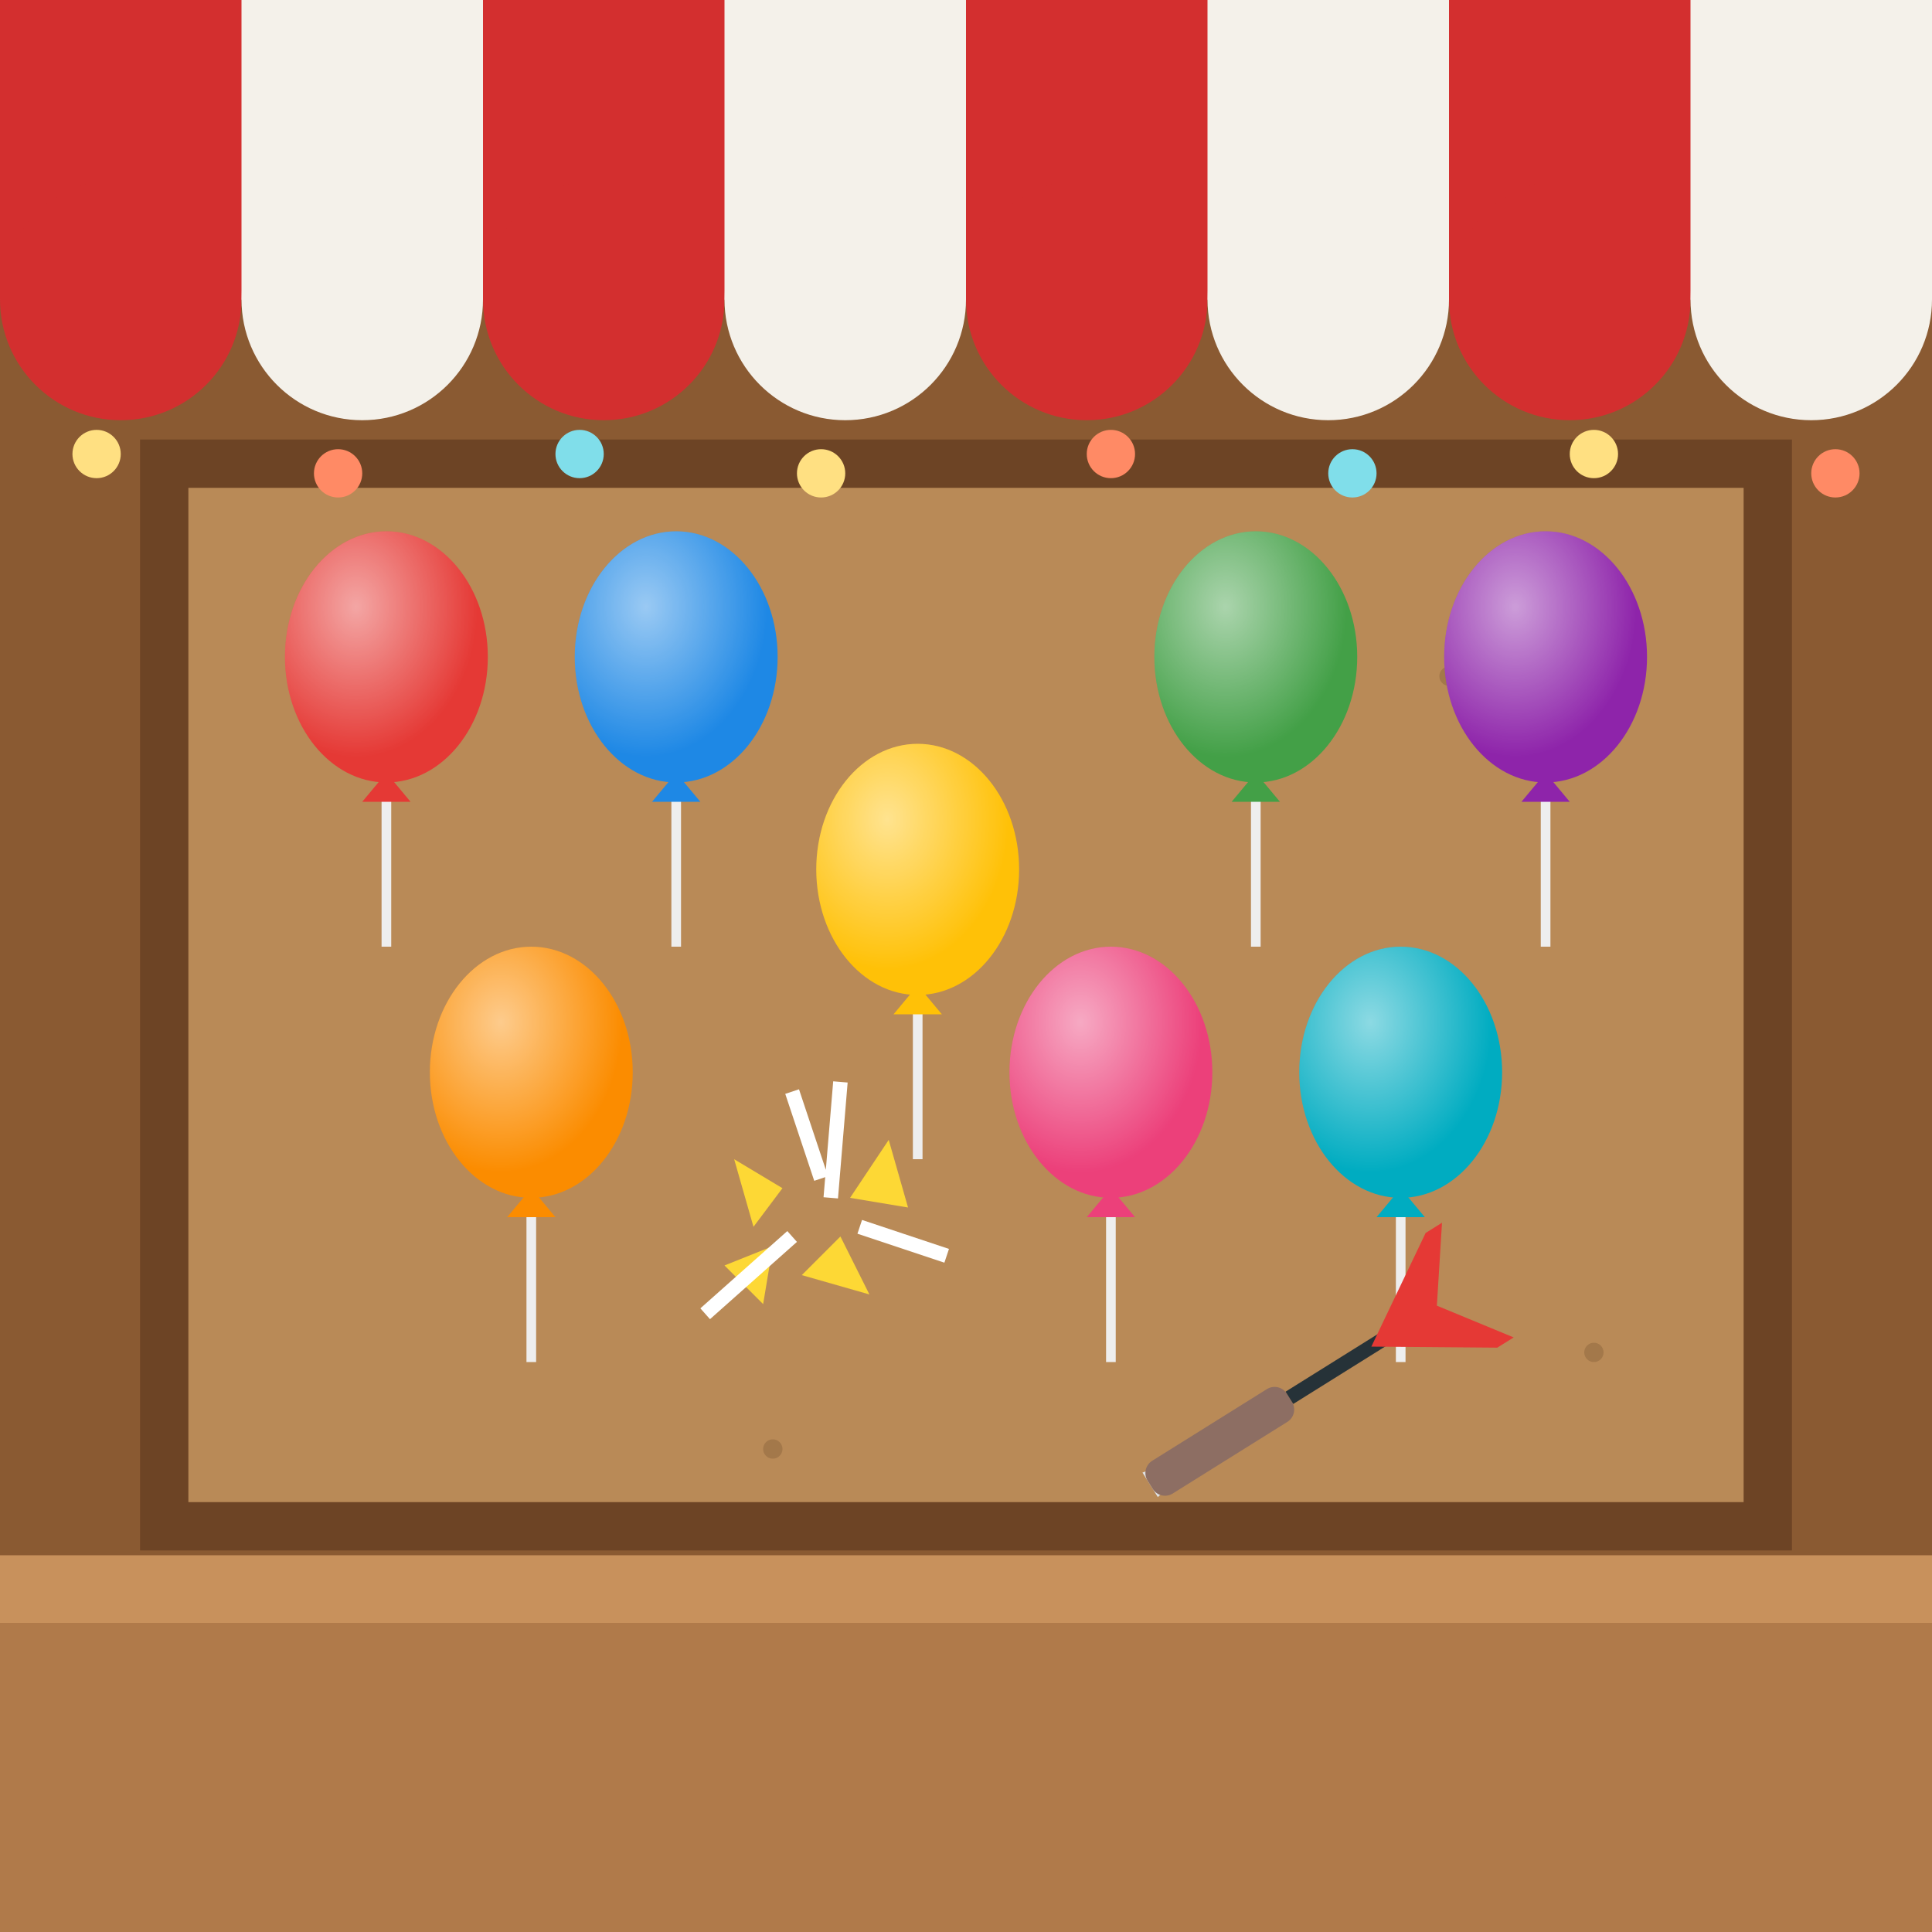
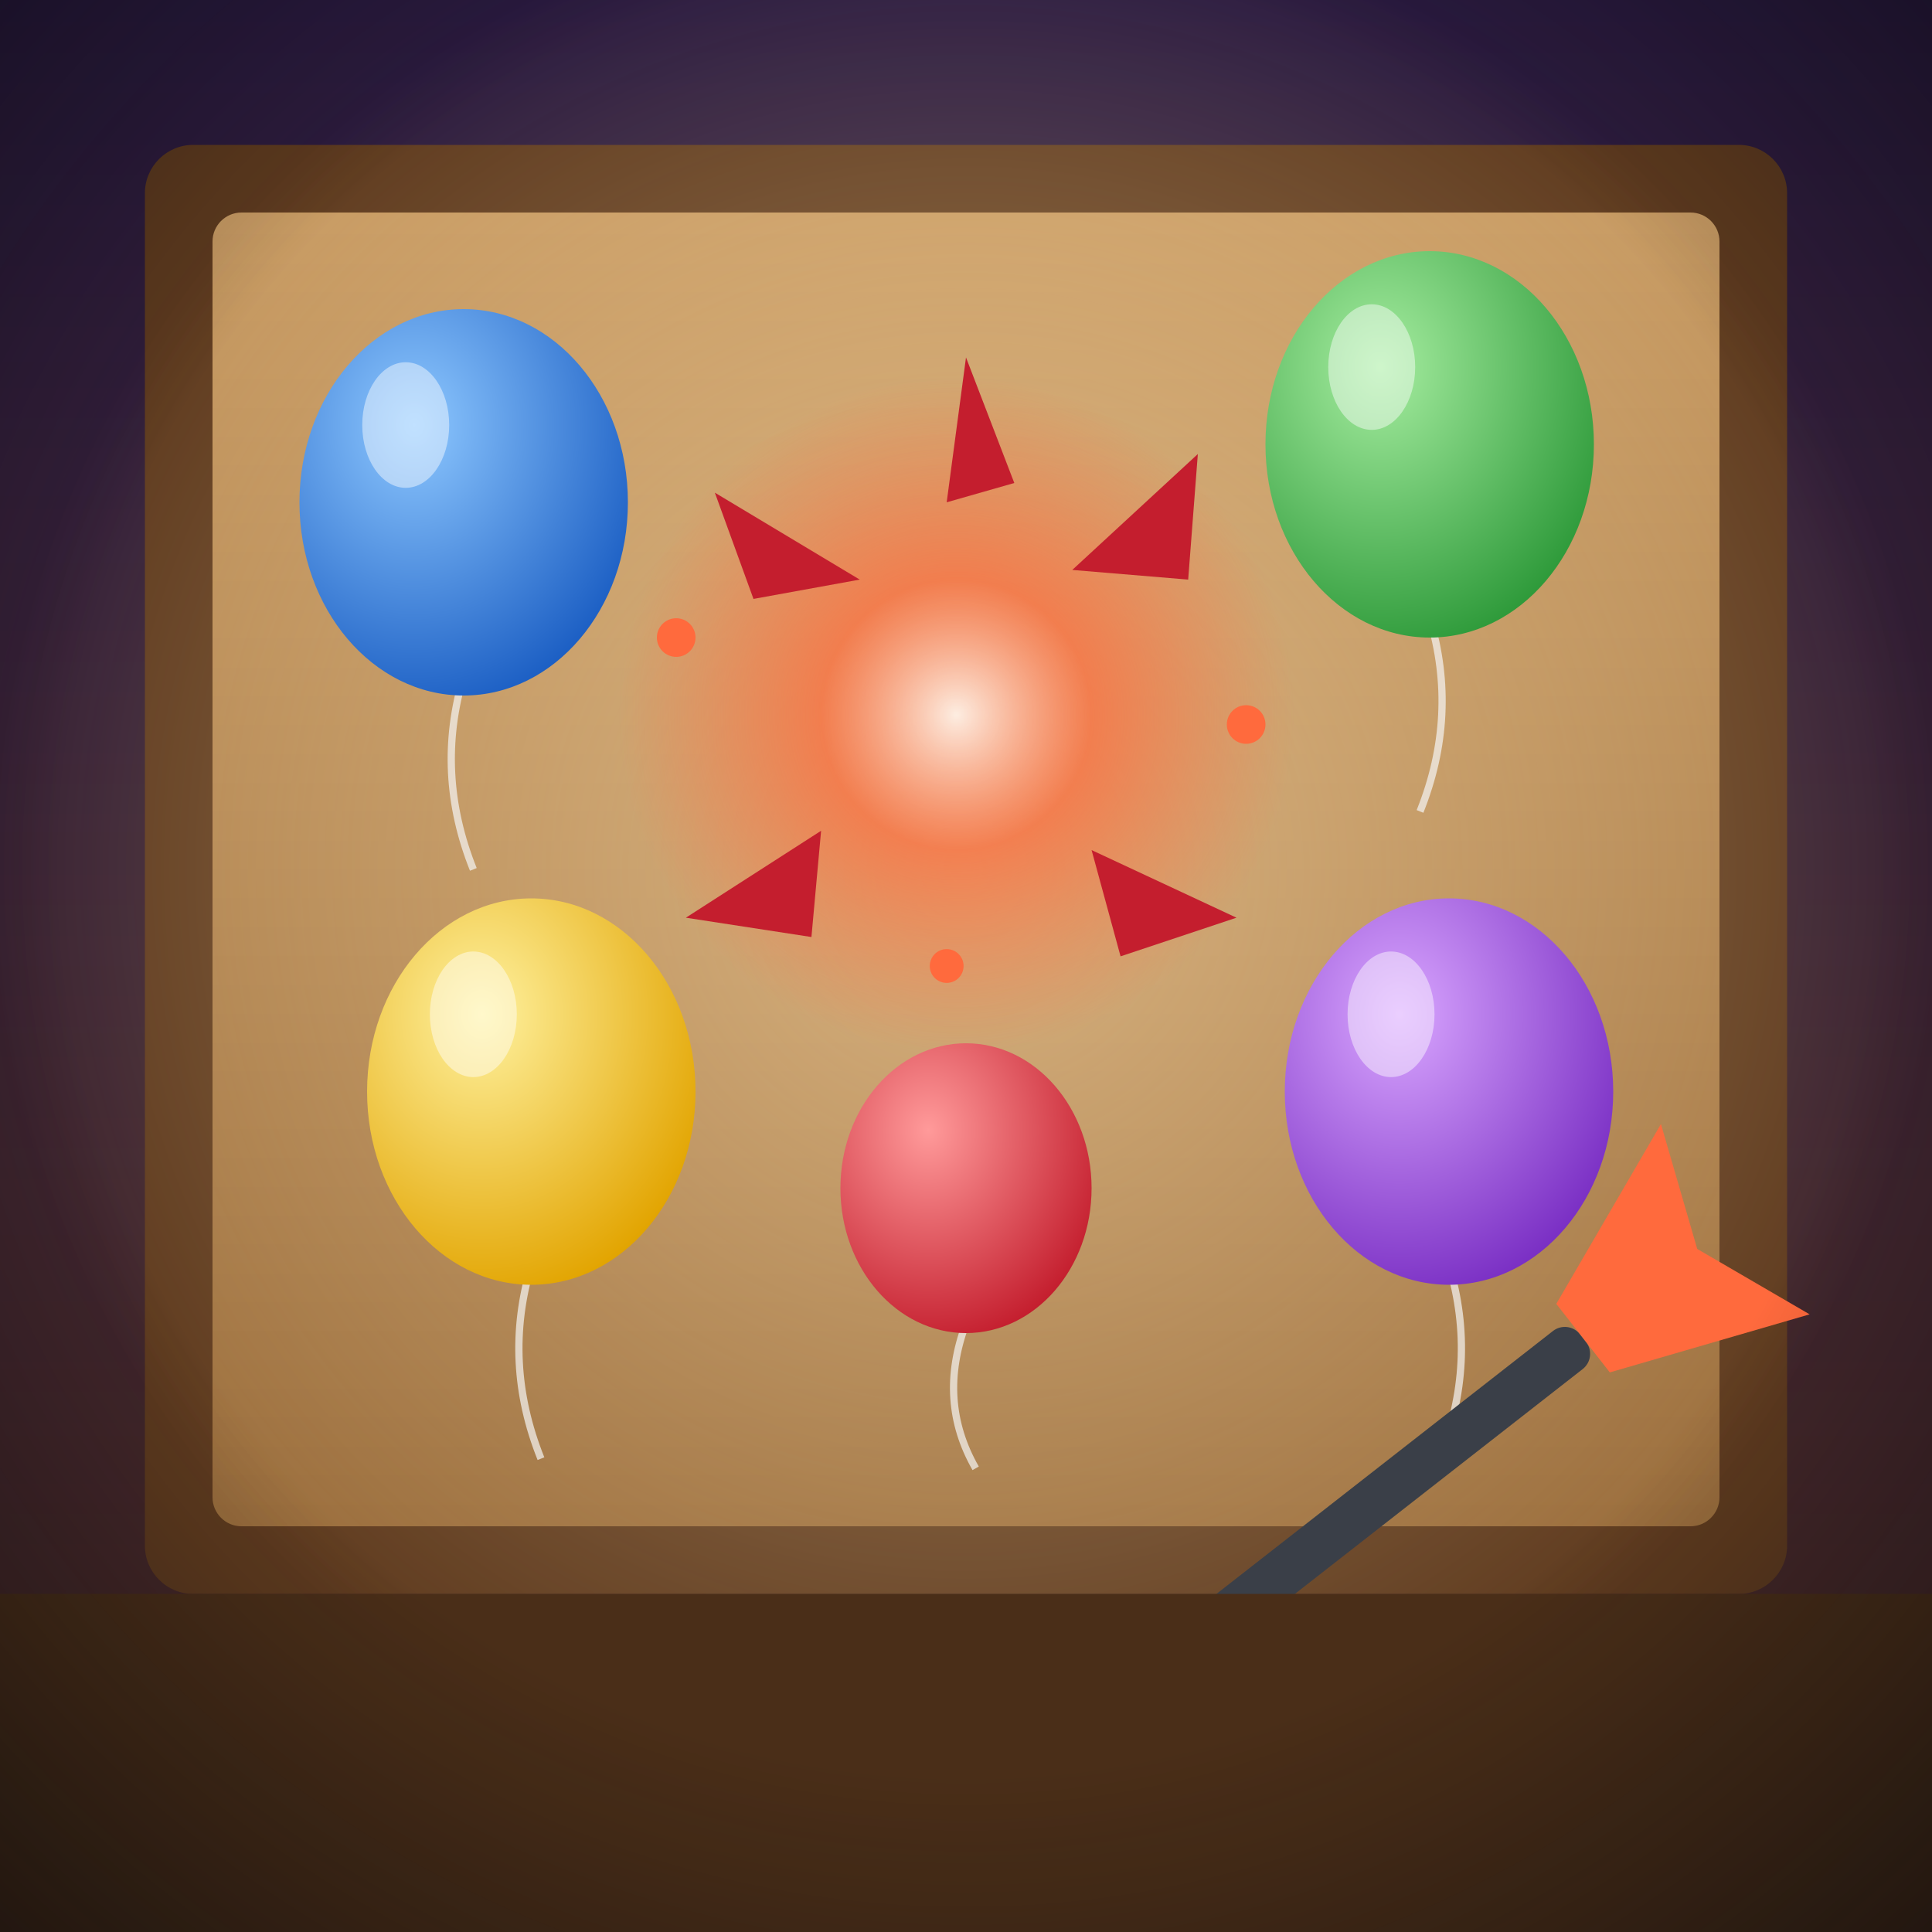
<svg xmlns="http://www.w3.org/2000/svg" viewBox="0 0 400 400">
  <defs>
-     <linearGradient id="cielo" x1="0" y1="0" x2="0" y2="1">
-       <stop offset="0" stop-color="#1b1440" />
-       <stop offset="1" stop-color="#4a3a7a" />
+     <linearGradient id="fondo" x1="0" y1="0" x2="0" y2="1">
+       <stop offset="0" stop-color="#2a1a3f" />
+       <stop offset="1" stop-color="#4a2a22" />
    </linearGradient>
-     <radialGradient id="brillo" cx="0.35" cy="0.3" r="0.6">
-       <stop offset="0" stop-color="#fff" stop-opacity="0.55" />
-       <stop offset="1" stop-color="#fff" stop-opacity="0" />
+     <linearGradient id="corcho" x1="0" y1="0" x2="0" y2="1">
+       <stop offset="0" stop-color="#c79a62" />
+       <stop offset="1" stop-color="#9a6d3c" />
+     </linearGradient>
+     <radialGradient id="foco" cx="0.5" cy="0.45" r="0.5">
+       <stop offset="0" stop-color="#ffe1b0" stop-opacity="0.5" />
+       <stop offset="1" stop-color="#ffe1b0" stop-opacity="0" />
    </radialGradient>
-     <g id="globo">
-       <path d="M0 26 L0 60" stroke="#eee" stroke-width="2" fill="none" />
-       <path d="M-5 30 L5 30 L0 24 Z" fill="inherit" />
-       <ellipse rx="21" ry="26" />
-       <ellipse rx="21" ry="26" fill="url(#brillo)" />
-     </g>
+     <radialGradient id="rojo" cx="0.35" cy="0.3" r="0.75">
+       <stop offset="0" stop-color="#ff9a9a" />
+       <stop offset="1" stop-color="#c41e2e" />
+     </radialGradient>
+     <radialGradient id="azul" cx="0.35" cy="0.3" r="0.75">
+       <stop offset="0" stop-color="#8ec8ff" />
+       <stop offset="1" stop-color="#1c5fc4" />
+     </radialGradient>
+     <radialGradient id="amarillo" cx="0.35" cy="0.3" r="0.75">
+       <stop offset="0" stop-color="#fff2a0" />
+       <stop offset="1" stop-color="#e2a400" />
+     </radialGradient>
+     <radialGradient id="verde" cx="0.35" cy="0.3" r="0.75">
+       <stop offset="0" stop-color="#a6eda0" />
+       <stop offset="1" stop-color="#2e9a3a" />
+     </radialGradient>
+     <radialGradient id="morado" cx="0.35" cy="0.3" r="0.75">
+       <stop offset="0" stop-color="#d9a6ff" />
+       <stop offset="1" stop-color="#7a2fc4" />
+     </radialGradient>
+     <radialGradient id="estallido">
+       <stop offset="0" stop-color="#fff0e6" stop-opacity="0.95" />
+       <stop offset="0.4" stop-color="#ff6a3d" stop-opacity="0.7" />
+       <stop offset="1" stop-color="#ff6a3d" stop-opacity="0" />
+     </radialGradient>
+     <radialGradient id="vineta" cx="0.5" cy="0.45" r="0.75">
+       <stop offset="0.62" stop-color="#05060a" stop-opacity="0" />
+       <stop offset="1" stop-color="#05060a" stop-opacity="0.6" />
+     </radialGradient>
  </defs>
-   <rect width="400" height="400" fill="url(#cielo)" />
-   <rect x="0" y="60" width="400" height="340" fill="#8a5a32" />
-   <rect x="34" y="96" width="332" height="220" fill="#b98a57" stroke="#6d4425" stroke-width="10" />
-   <g fill="#7a5530" opacity="0.35">
-     <circle cx="70" cy="130" r="2" />
-     <circle cx="160" cy="300" r="2" />
-     <circle cx="300" cy="140" r="2" />
-     <circle cx="240" cy="230" r="2" />
-     <circle cx="110" cy="250" r="2" />
-     <circle cx="330" cy="280" r="2" />
+   <rect width="400" height="400" fill="url(#fondo)" />
+   <rect x="30" y="30" width="340" height="300" rx="10" fill="#5e3a1e" />
+   <rect x="44" y="44" width="312" height="272" rx="6" fill="url(#corcho)" />
+   <rect width="400" height="400" fill="url(#foco)" />
+   <g stroke="#f5f5f5" stroke-width="1.5" fill="none" opacity="0.7">
+     <path d="M96 140 q-6 20 2 40" />
+     <path d="M296 128 q6 20 -2 40" />
+     <path d="M110 262 q-6 20 2 40" />
+     <path d="M300 262 q6 20 -2 40" />
+     <path d="M200 274 q-6 16 2 30" />
  </g>
-   <use href="#globo" x="80" y="136" fill="#e53935" />
-   <use href="#globo" x="140" y="136" fill="#1e88e5" />
-   <use href="#globo" x="260" y="136" fill="#43a047" />
-   <use href="#globo" x="320" y="136" fill="#8e24aa" />
-   <use href="#globo" x="110" y="222" fill="#fb8c00" />
-   <use href="#globo" x="230" y="222" fill="#ec407a" />
-   <use href="#globo" x="290" y="222" fill="#00acc1" />
-   <use href="#globo" x="190" y="180" fill="#ffc107" />
-   <g transform="translate(170 250)" fill="#fdd835">
-     <path d="M-18 -10 L-8 -4 L-14 4 Z" />
-     <path d="M14 -14 L6 -2 L18 0 Z" />
-     <path d="M-4 14 L4 6 L10 18 Z" />
-     <path d="M-20 12 L-10 8 L-12 20 Z" />
-     <path d="M0 -6 L-6 -24 M8 4 L26 10 M-6 6 L-24 22 M2 -2 L4 -26" stroke="#fff" stroke-width="3" />
+   <ellipse cx="96" cy="104" rx="34" ry="40" fill="url(#azul)" />
+   <ellipse cx="296" cy="92" rx="34" ry="40" fill="url(#verde)" />
+   <ellipse cx="110" cy="226" rx="34" ry="40" fill="url(#amarillo)" />
+   <ellipse cx="300" cy="226" rx="34" ry="40" fill="url(#morado)" />
+   <ellipse cx="200" cy="246" rx="26" ry="30" fill="url(#rojo)" />
+   <g fill="#ffffff" opacity="0.45">
+     <ellipse cx="84" cy="88" rx="9" ry="13" />
+     <ellipse cx="284" cy="76" rx="9" ry="13" />
+     <ellipse cx="98" cy="210" rx="9" ry="13" />
+     <ellipse cx="288" cy="210" rx="9" ry="13" />
  </g>
-   <g>
-     <rect x="0" y="0" width="400" height="62" fill="#f4f1ea" />
-     <rect x="0" y="0" width="50" height="62" fill="#d32f2f" />
-     <rect x="100" y="0" width="50" height="62" fill="#d32f2f" />
-     <rect x="200" y="0" width="50" height="62" fill="#d32f2f" />
-     <rect x="300" y="0" width="50" height="62" fill="#d32f2f" />
-     <circle cx="25" cy="62" r="25" fill="#d32f2f" />
-     <circle cx="75" cy="62" r="25" fill="#f4f1ea" />
-     <circle cx="125" cy="62" r="25" fill="#d32f2f" />
-     <circle cx="175" cy="62" r="25" fill="#f4f1ea" />
-     <circle cx="225" cy="62" r="25" fill="#d32f2f" />
-     <circle cx="275" cy="62" r="25" fill="#f4f1ea" />
-     <circle cx="325" cy="62" r="25" fill="#d32f2f" />
-     <circle cx="375" cy="62" r="25" fill="#f4f1ea" />
+   <circle cx="198" cy="148" r="70" fill="url(#estallido)" />
+   <g fill="#c41e2e">
+     <path d="M178 120 l-30 -18 l8 22 z" />
+     <path d="M222 118 l26 -24 l-2 26 z" />
+     <path d="M170 172 l-28 18 l26 4 z" />
+     <path d="M226 176 l30 14 l-24 8 z" />
+     <path d="M196 104 l4 -30 l10 26 z" />
  </g>
-   <g>
-     <circle cx="20" cy="94" r="5" fill="#ffe082" />
-     <circle cx="70" cy="98" r="5" fill="#ff8a65" />
-     <circle cx="120" cy="94" r="5" fill="#80deea" />
-     <circle cx="170" cy="98" r="5" fill="#ffe082" />
-     <circle cx="230" cy="94" r="5" fill="#ff8a65" />
-     <circle cx="280" cy="98" r="5" fill="#80deea" />
-     <circle cx="330" cy="94" r="5" fill="#ffe082" />
-     <circle cx="380" cy="98" r="5" fill="#ff8a65" />
+   <g fill="#ff6a3d">
+     <circle cx="140" cy="132" r="4" />
+     <circle cx="258" cy="150" r="4" />
+     <circle cx="196" cy="200" r="3.5" />
  </g>
-   <rect x="0" y="330" width="400" height="70" fill="#b07a4a" />
-   <rect x="0" y="322" width="400" height="14" fill="#c8915c" />
-   <g transform="translate(250 300) rotate(-32)">
-     <path d="M0 0 L-14 -3 L-14 3 Z" fill="#dfe3e6" />
-     <rect x="-14" y="-4" width="34" height="8" rx="3" fill="#8d6e63" />
-     <rect x="20" y="-1.5" width="30" height="3" fill="#263238" />
-     <path d="M40 0 L62 -14 L66 -14 L56 0 L66 14 L62 14 Z" fill="#e53935" />
+   <g transform="rotate(-38 300 300)">
+     <rect x="216" y="294" width="120" height="10" rx="4" fill="#3a3f48" />
+     <path d="M216 294 L180 299 L216 304 Z" fill="#dfe6ee" />
+     <path d="M336 290 L376 274 L366 299 L376 324 L336 308 Z" fill="#ff6a3d" />
  </g>
+   <rect x="0" y="330" width="400" height="70" fill="#4a2e18" />
+   <rect width="400" height="400" fill="url(#vineta)" />
</svg>
